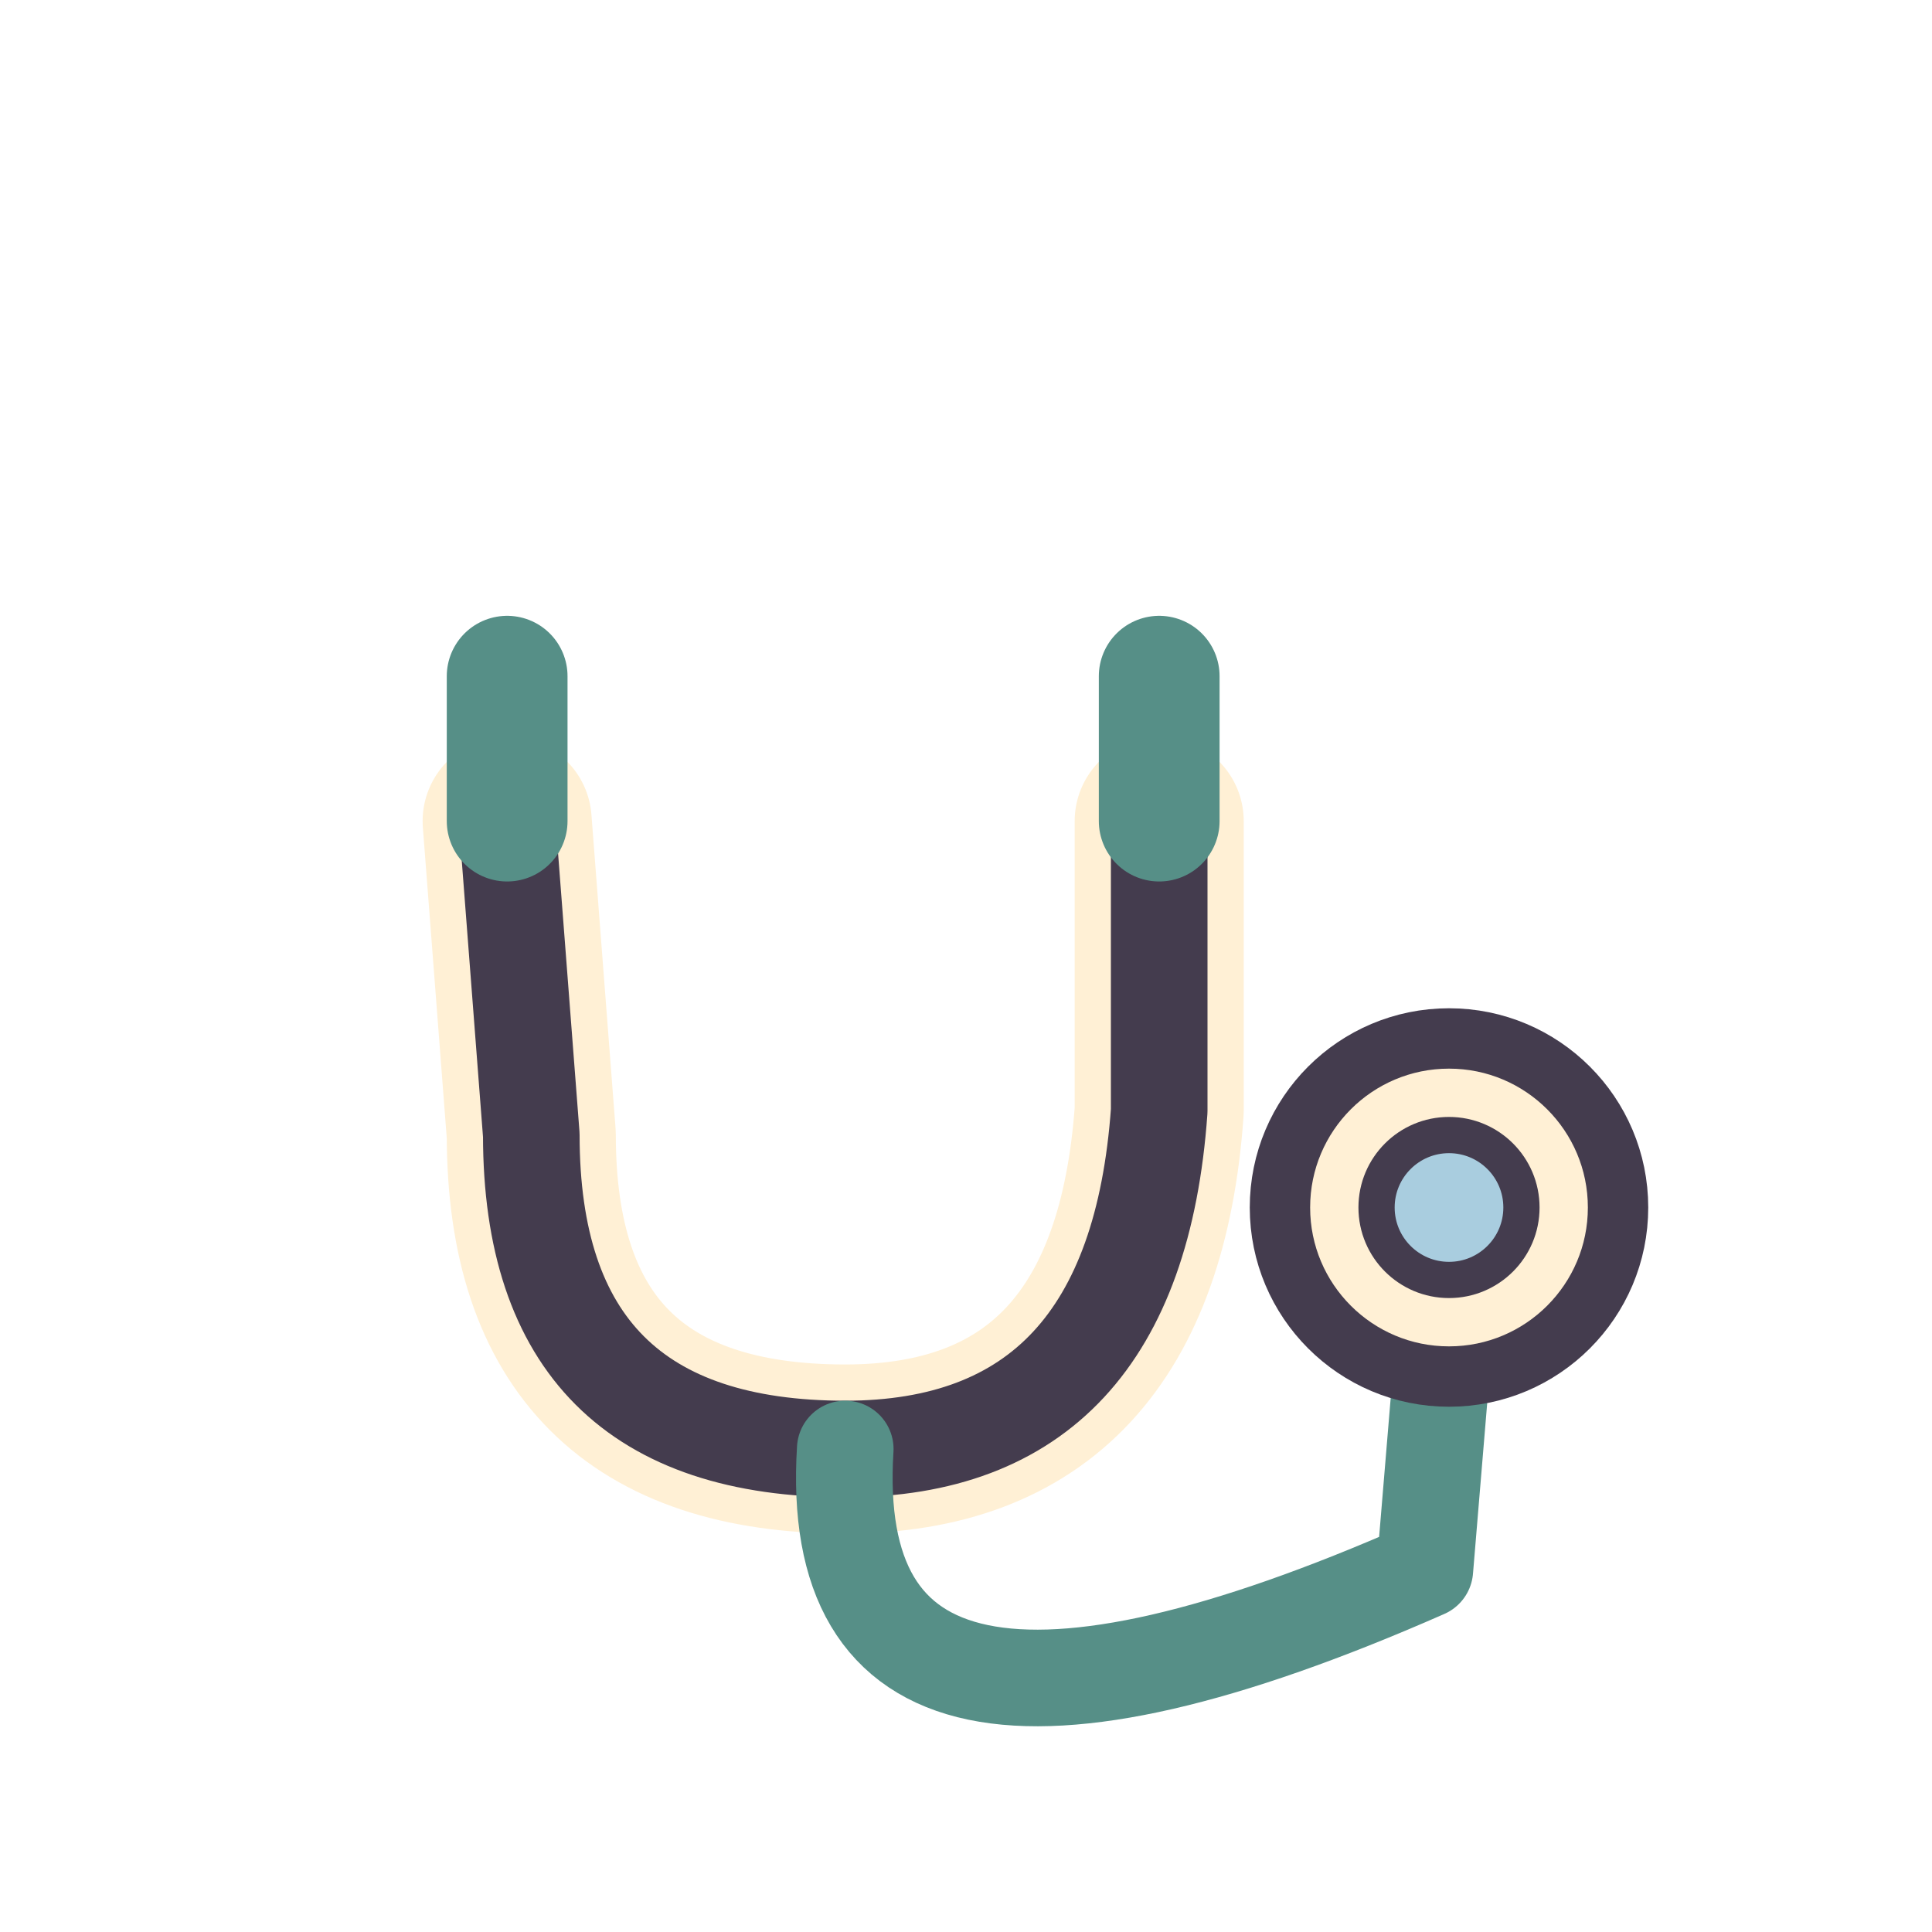
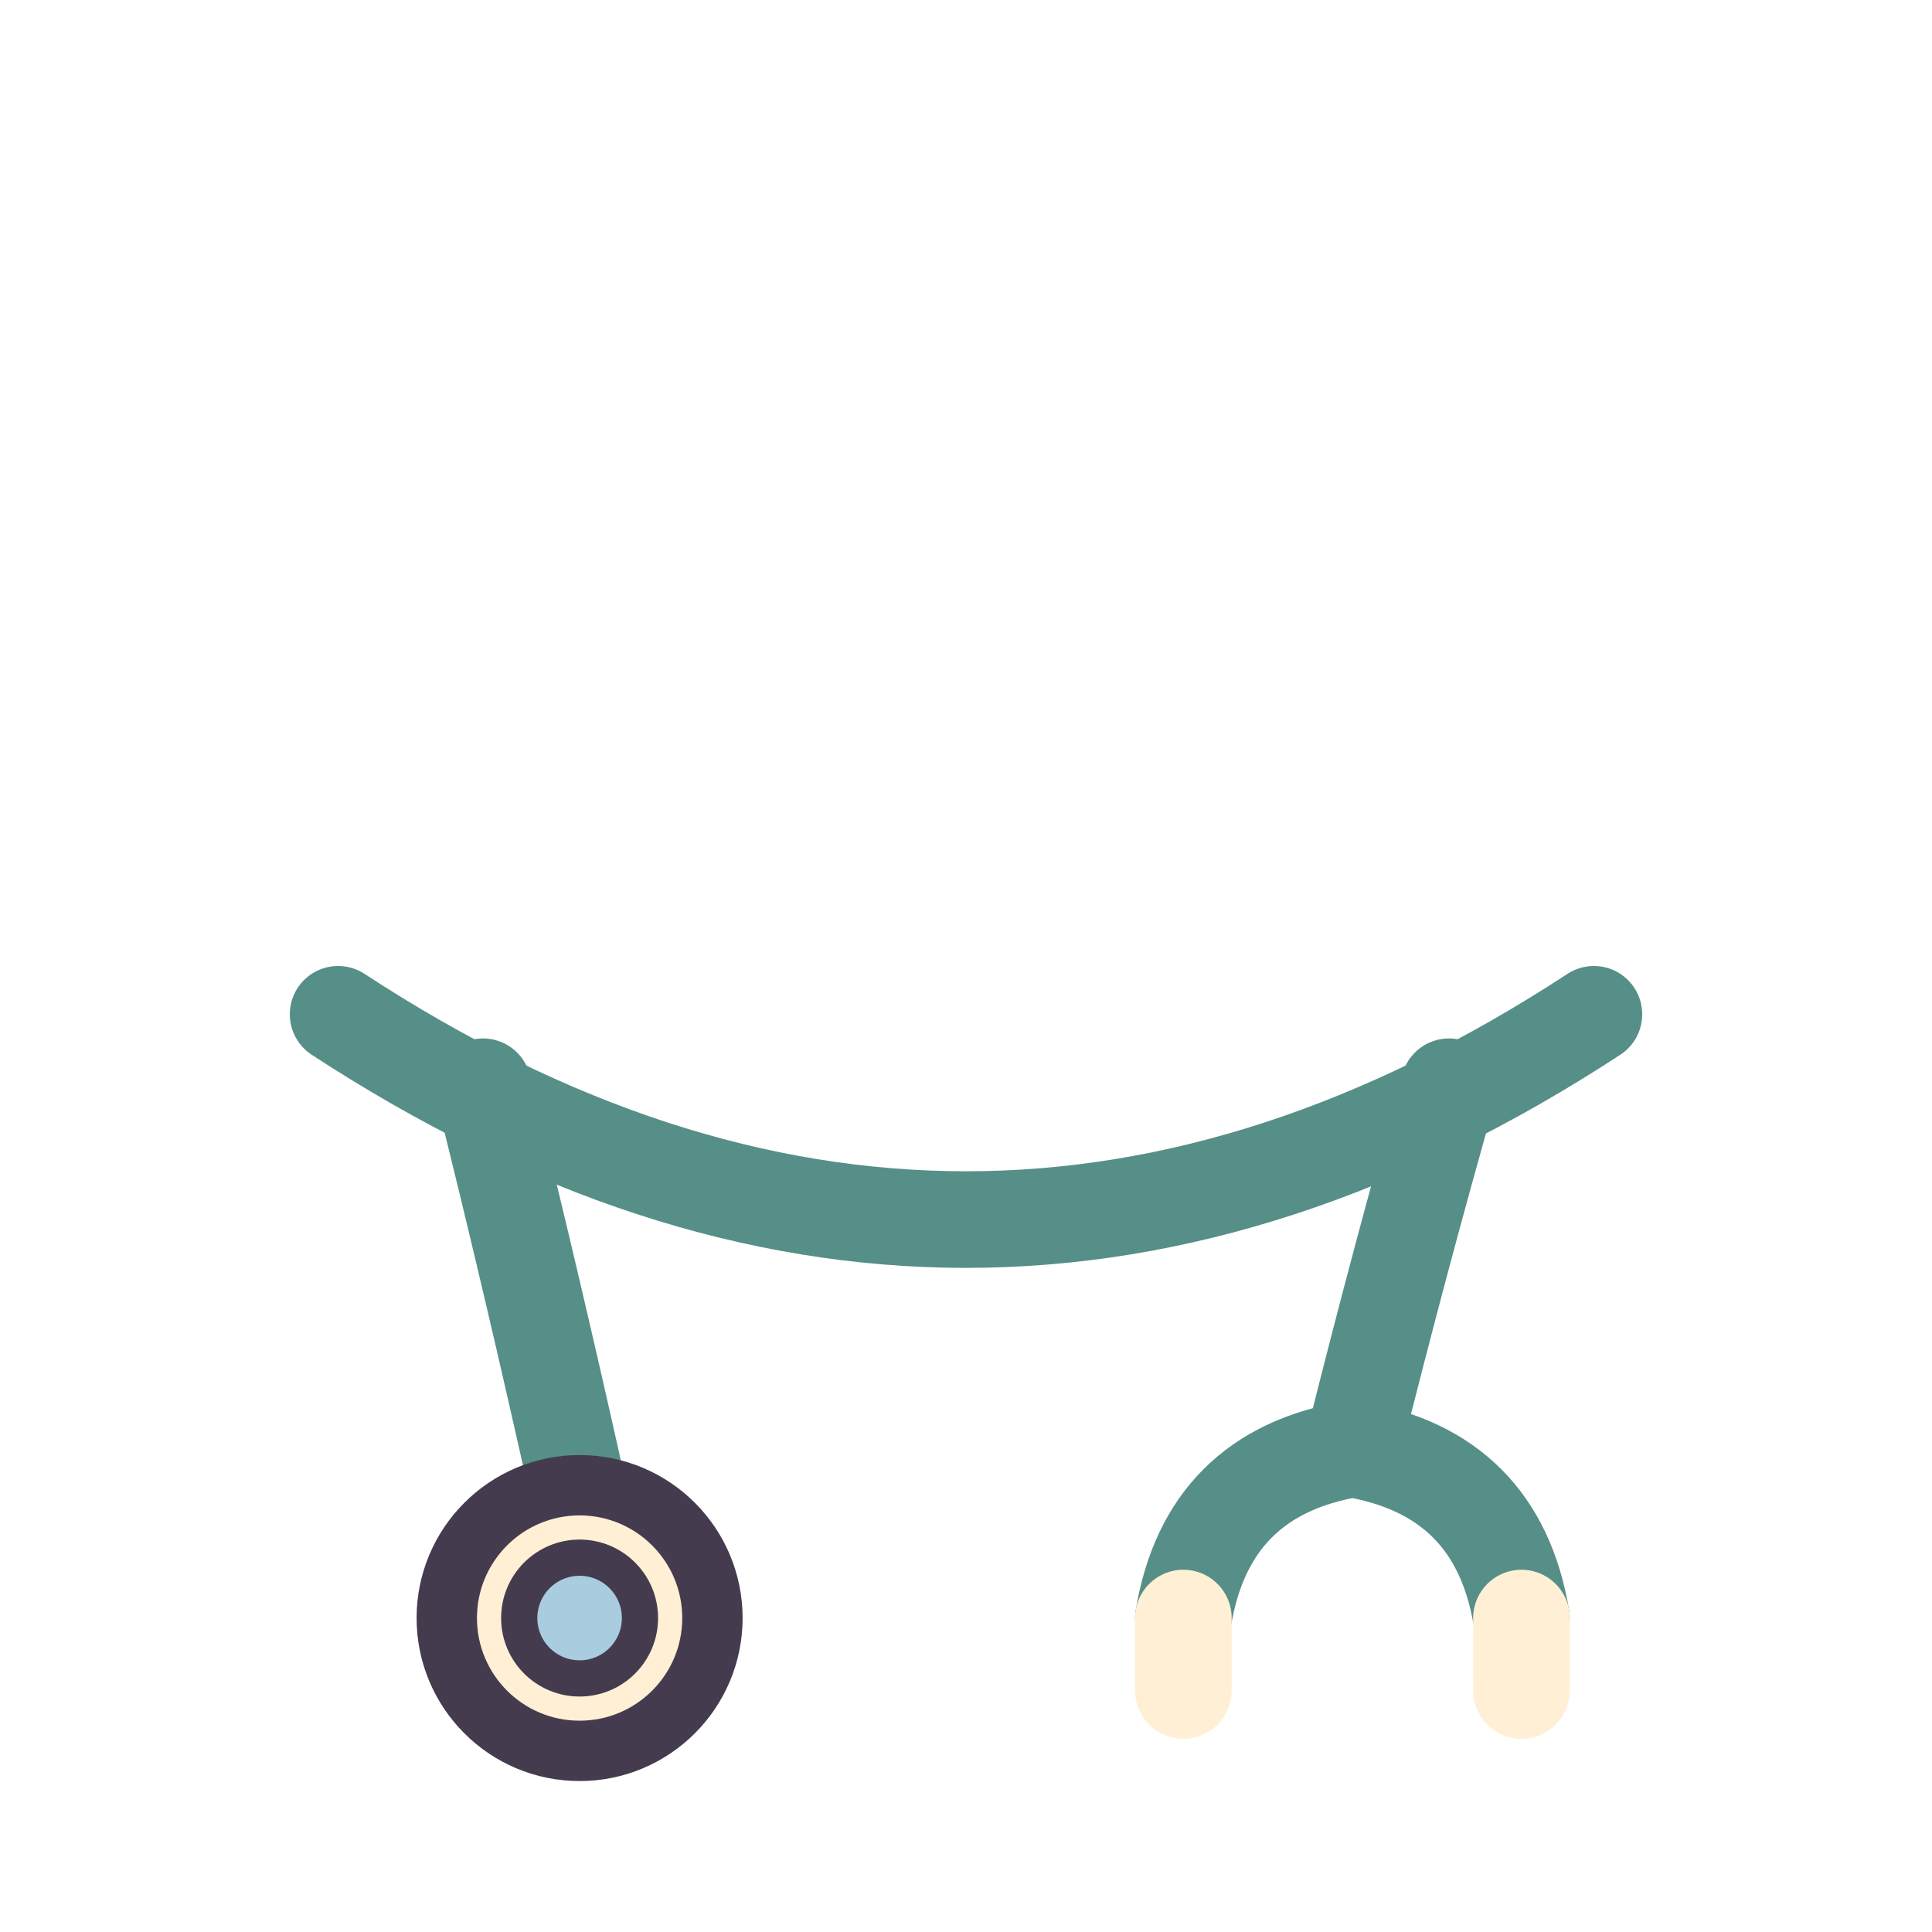
- <svg xmlns="http://www.w3.org/2000/svg" viewBox="0 0 80 80" stroke-linecap="round" stroke-linejoin="round" data-slot="neck" data-anchor="40,40">
+ <svg xmlns="http://www.w3.org/2000/svg" data-slot="neck" data-anchor="40,40" viewBox="0 0 80 80" stroke-linecap="round" stroke-linejoin="round">
  <g id="item">
-     <path d="M 21 34 L 22 47 Q 22 60 35 60 Q 47 60 48 46 L 48 34" fill="none" stroke="#FFF0D5" stroke-width="7" />
-     <path d="M 21 34 L 22 47 Q 22 60 35 60 Q 47 60 48 46 L 48 34" fill="none" stroke="#443C4E" stroke-width="4" />
-     <path d="M 21 34 L 21 28 M 48 34 L 48 28" fill="none" stroke="#568F87" stroke-width="5" />
-     <path d="M 35 60 Q 34 76 59 65 L 60 53" fill="none" stroke="#568F87" stroke-width="4" />
-     <ellipse cx="60" cy="50" rx="7" ry="7" fill="#FFF0D5" stroke="#443C4E" stroke-width="2.5" />
-     <ellipse cx="60" cy="50" rx="3" ry="3" fill="#A9CDDF" stroke="#443C4E" stroke-width="1.5" />
+     <path d="M14 42 Q40 59 66 42" fill="none" stroke="#568F87" stroke-width="4" />
+     <path d="M20 45 Q22 53 24 62 M60 45 Q58 52 56 60" fill="none" stroke="#568F87" stroke-width="4" />
+     <ellipse cx="24" cy="67" rx="5.5" ry="5.5" fill="#FFF0D5" stroke="#443C4E" stroke-width="2.5" />
+     <ellipse cx="24" cy="67" rx="2.5" ry="2.5" fill="#A9CDDF" stroke="#443C4E" stroke-width="1.5" />
+     <path d="M56 60 Q50 61 49 67 M56 60 Q62 61 63 67" fill="none" stroke="#568F87" stroke-width="4" />
+     <path d="M49 67 V70 M63 67 V70" fill="none" stroke="#FFF0D5" stroke-width="4" />
  </g>
</svg>
